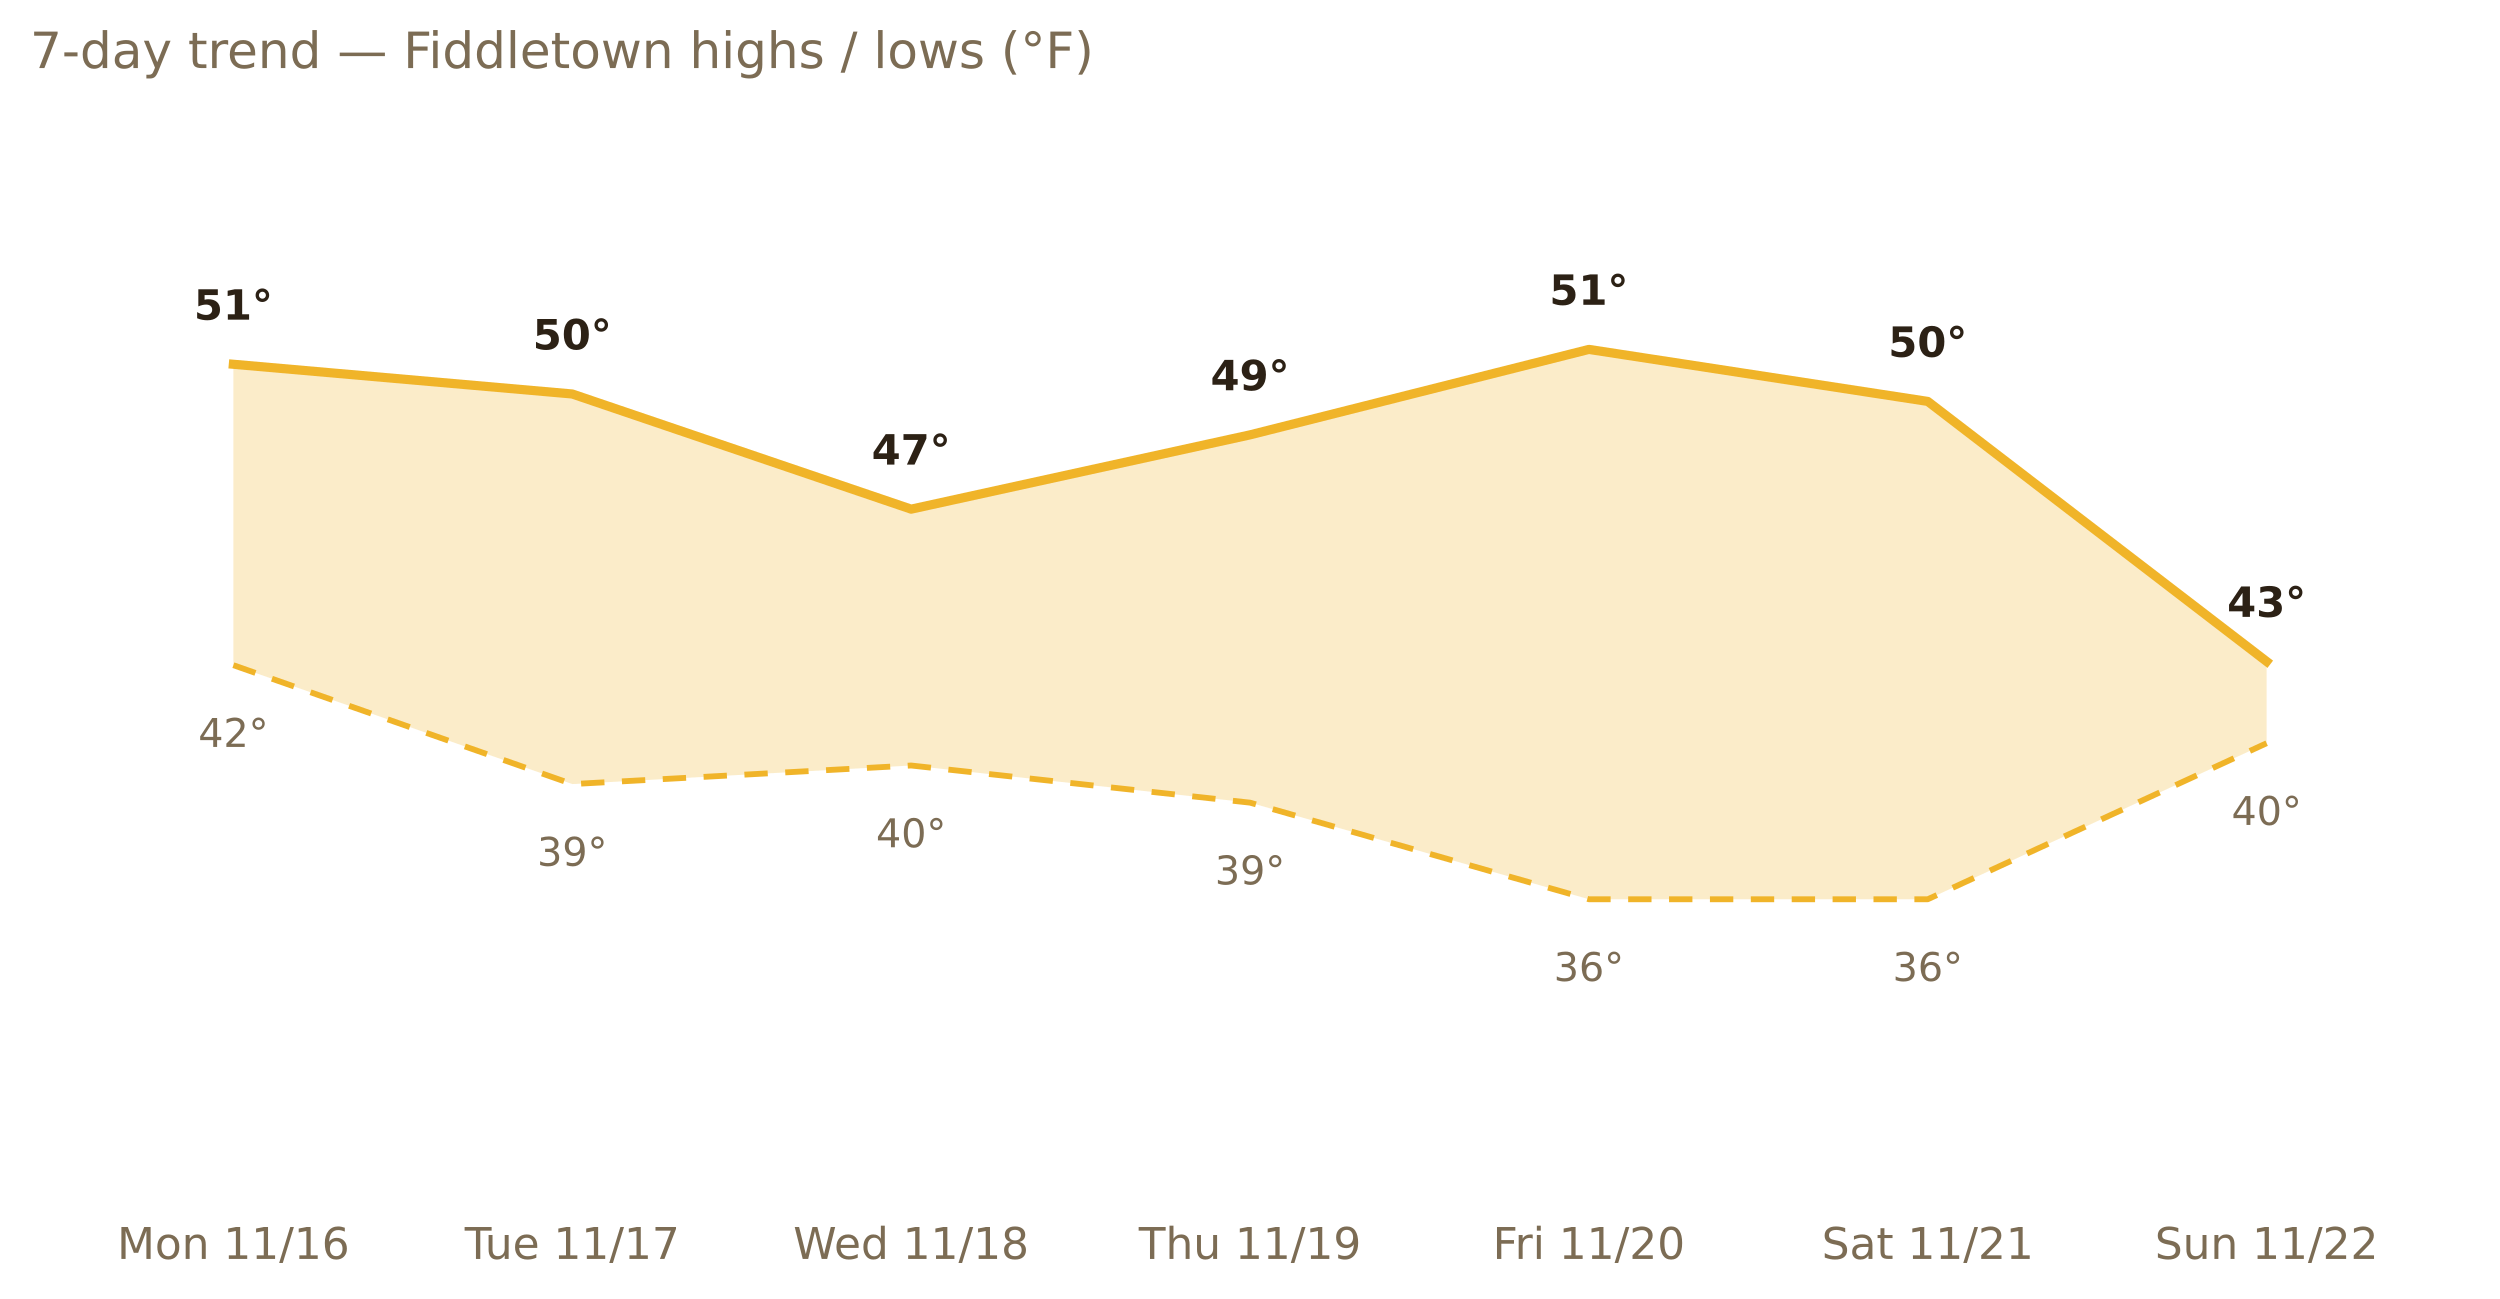
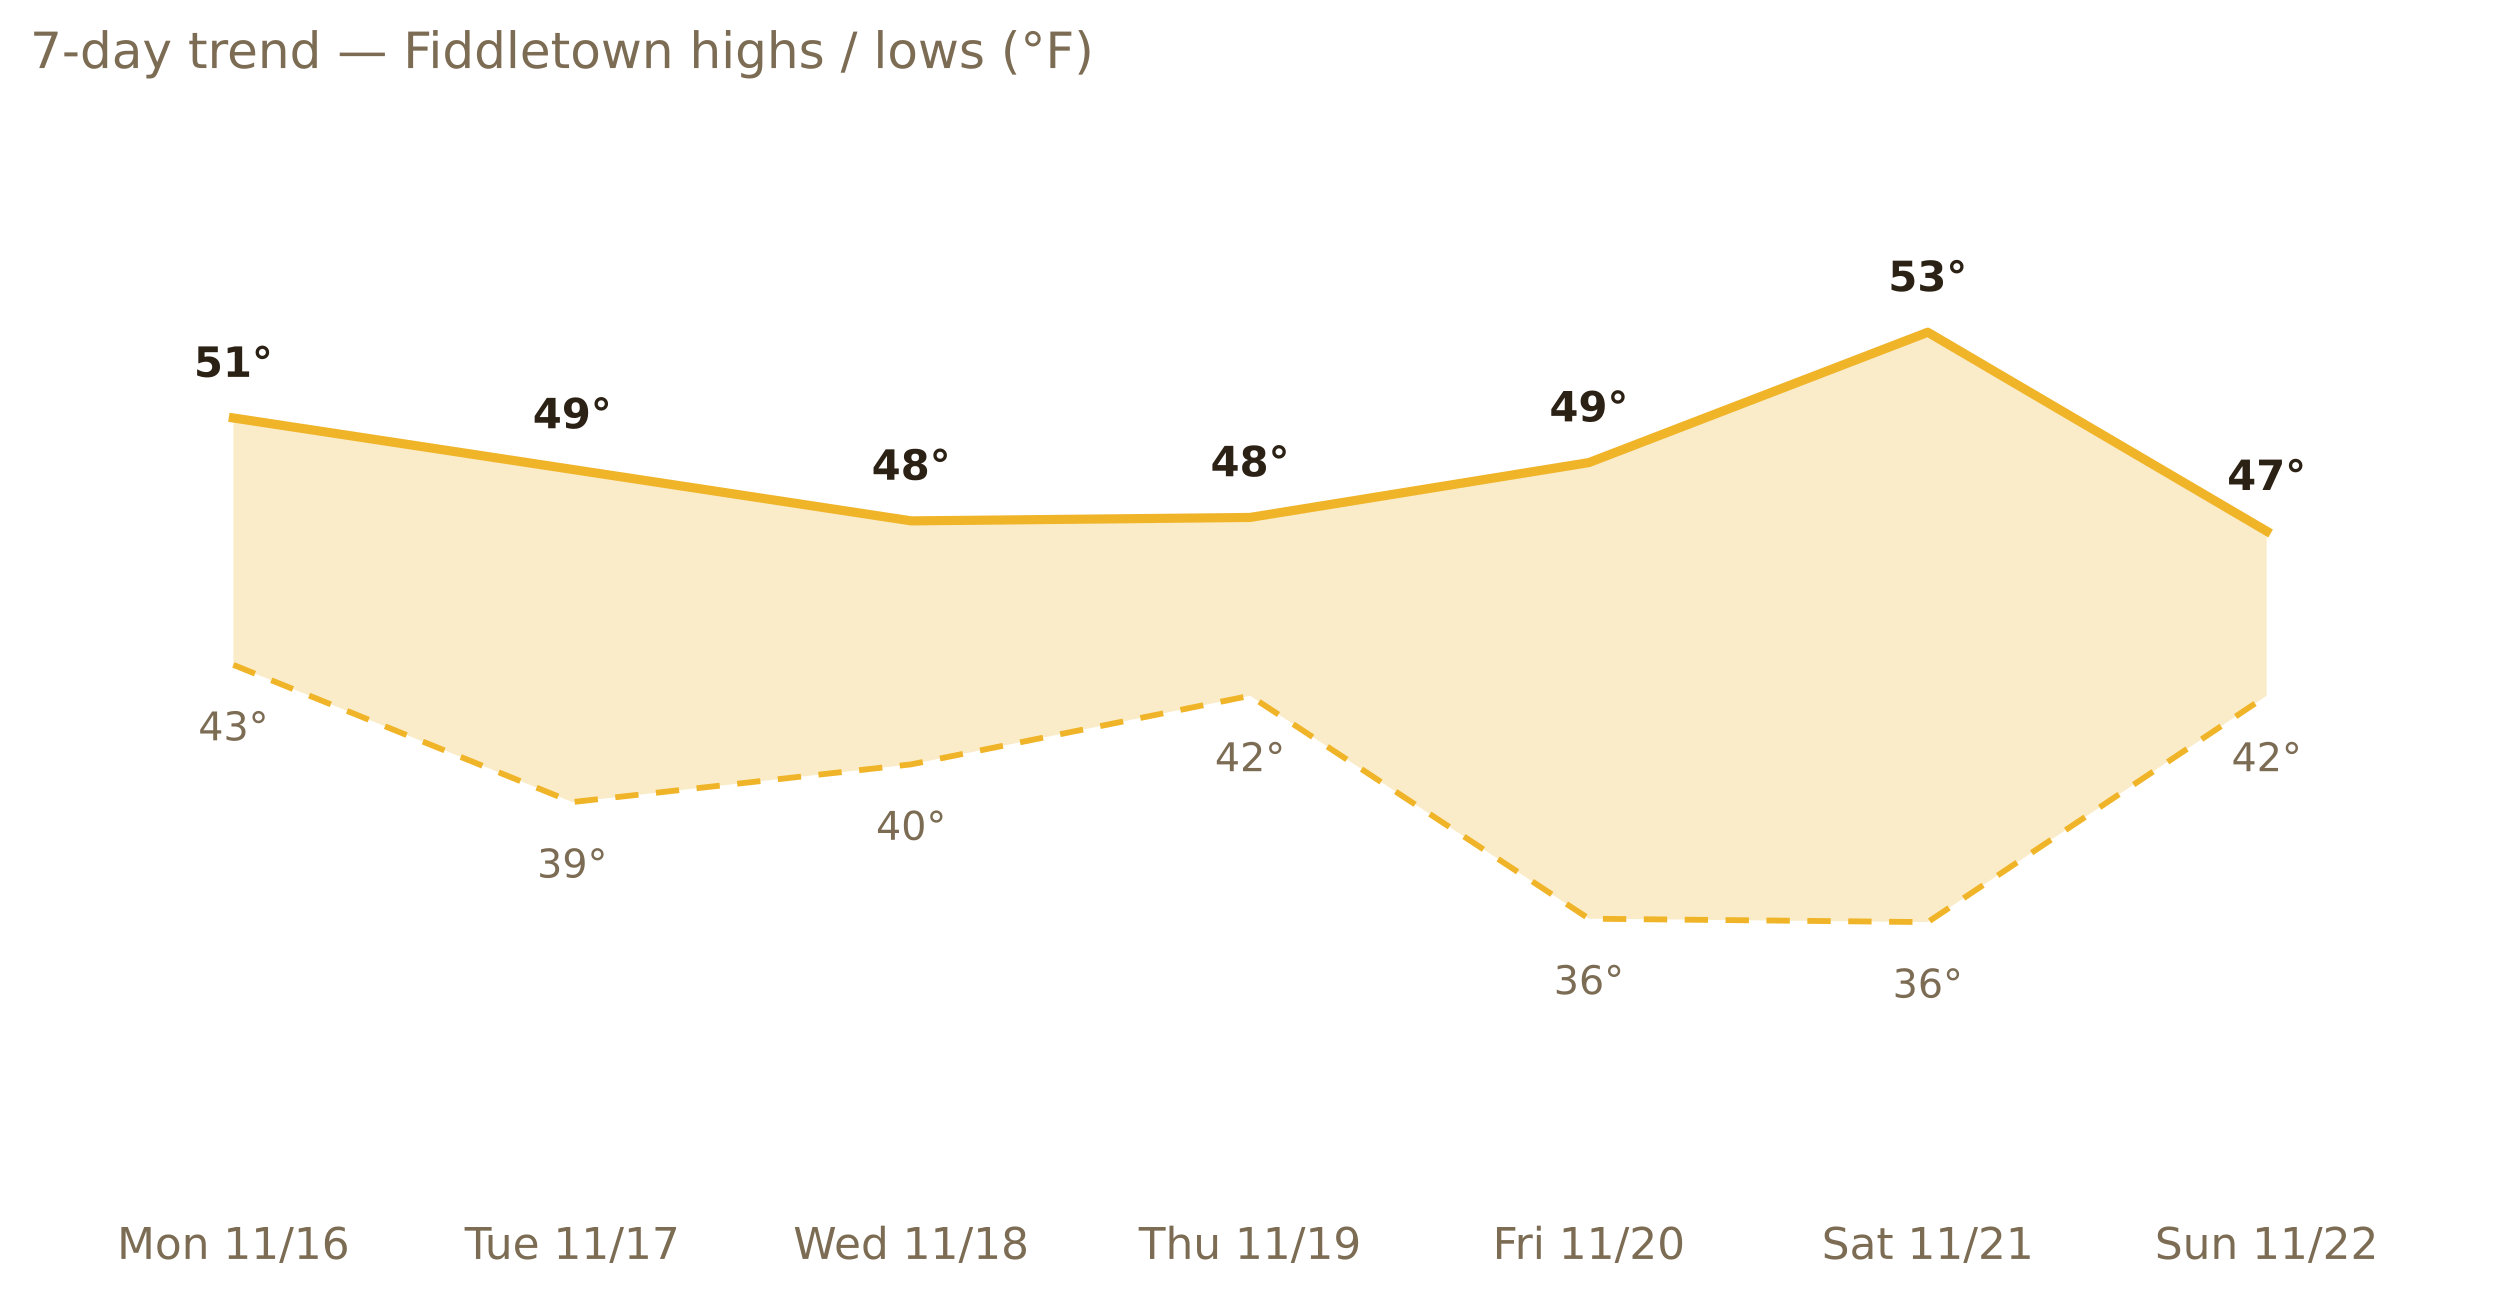
<svg xmlns="http://www.w3.org/2000/svg" xmlns:xlink="http://www.w3.org/1999/xlink" width="599.2pt" height="311.13pt" viewBox="0 0 599.2 311.13" version="1.1">
  <defs>
    <style type="text/css">*{stroke-linejoin: round; stroke-linecap: butt}</style>
  </defs>
  <g id="figure_1">
    <g id="patch_1">
      <path d="M 0 311.13  L 599.2 311.13  L 599.2 0  L 0 0  L 0 311.13  z " style="fill: none; opacity: 0" />
    </g>
    <g id="axes_1">
      <g id="patch_2">
        <path d="M 7.2 286.768  L 592 286.768  L 592 30.318  L 7.2 30.318  L 7.2 286.768  z " style="fill: none" />
      </g>
      <g id="matplotlib.axis_1">
        <g id="xtick_1">
          <g id="text_1">
            <g style="fill: #7c6c54" transform="translate(28.06568 301.7465) scale(0.105 -0.105)">
              <defs>
                <path id="DejaVuSans-4d" d="M 628 4666  L 1569 4666  L 2759 1491  L 3956 4666  L 4897 4666  L 4897 0  L 4281 0  L 4281 4097  L 3078 897  L 2444 897  L 1241 4097  L 1241 0  L 628 0  L 628 4666  z " transform="scale(0.015625)" />
                <path id="DejaVuSans-6f" d="M 1959 3097  Q 1497 3097 1228 2736  Q 959 2375 959 1747  Q 959 1119 1226 758  Q 1494 397 1959 397  Q 2419 397 2687 759  Q 2956 1122 2956 1747  Q 2956 2369 2687 2733  Q 2419 3097 1959 3097  z M 1959 3584  Q 2709 3584 3137 3096  Q 3566 2609 3566 1747  Q 3566 888 3137 398  Q 2709 -91 1959 -91  Q 1206 -91 779 398  Q 353 888 353 1747  Q 353 2609 779 3096  Q 1206 3584 1959 3584  z " transform="scale(0.015625)" />
                <path id="DejaVuSans-6e" d="M 3513 2113  L 3513 0  L 2938 0  L 2938 2094  Q 2938 2591 2744 2837  Q 2550 3084 2163 3084  Q 1697 3084 1428 2787  Q 1159 2491 1159 1978  L 1159 0  L 581 0  L 581 3500  L 1159 3500  L 1159 2956  Q 1366 3272 1645 3428  Q 1925 3584 2291 3584  Q 2894 3584 3203 3211  Q 3513 2838 3513 2113  z " transform="scale(0.015625)" />
                <path id="DejaVuSans-20" transform="scale(0.015625)" />
                <path id="DejaVuSans-31" d="M 794 531  L 1825 531  L 1825 4091  L 703 3866  L 703 4441  L 1819 4666  L 2450 4666  L 2450 531  L 3481 531  L 3481 0  L 794 0  L 794 531  z " transform="scale(0.015625)" />
                <path id="DejaVuSans-2f" d="M 1625 4666  L 2156 4666  L 531 -594  L 0 -594  L 1625 4666  z " transform="scale(0.015625)" />
                <path id="DejaVuSans-36" d="M 2113 2584  Q 1688 2584 1439 2293  Q 1191 2003 1191 1497  Q 1191 994 1439 701  Q 1688 409 2113 409  Q 2538 409 2786 701  Q 3034 994 3034 1497  Q 3034 2003 2786 2293  Q 2538 2584 2113 2584  z M 3366 4563  L 3366 3988  Q 3128 4100 2886 4159  Q 2644 4219 2406 4219  Q 1781 4219 1451 3797  Q 1122 3375 1075 2522  Q 1259 2794 1537 2939  Q 1816 3084 2150 3084  Q 2853 3084 3261 2657  Q 3669 2231 3669 1497  Q 3669 778 3244 343  Q 2819 -91 2113 -91  Q 1303 -91 875 529  Q 447 1150 447 2328  Q 447 3434 972 4092  Q 1497 4750 2381 4750  Q 2619 4750 2861 4703  Q 3103 4656 3366 4563  z " transform="scale(0.015625)" />
              </defs>
              <use xlink:href="#DejaVuSans-4d" />
              <use xlink:href="#DejaVuSans-6f" x="86.279" />
              <use xlink:href="#DejaVuSans-6e" x="147.461" />
              <use xlink:href="#DejaVuSans-20" x="210.84" />
              <use xlink:href="#DejaVuSans-31" x="242.627" />
              <use xlink:href="#DejaVuSans-31" x="306.25" />
              <use xlink:href="#DejaVuSans-2f" x="369.873" />
              <use xlink:href="#DejaVuSans-31" x="403.564" />
              <use xlink:href="#DejaVuSans-36" x="467.188" />
            </g>
          </g>
        </g>
        <g id="xtick_2">
          <g id="text_2">
            <g style="fill: #7c6c54" transform="translate(111.3871 301.7465) scale(0.105 -0.105)">
              <defs>
                <path id="DejaVuSans-54" d="M -19 4666  L 3928 4666  L 3928 4134  L 2272 4134  L 2272 0  L 1638 0  L 1638 4134  L -19 4134  L -19 4666  z " transform="scale(0.015625)" />
                <path id="DejaVuSans-75" d="M 544 1381  L 544 3500  L 1119 3500  L 1119 1403  Q 1119 906 1312 657  Q 1506 409 1894 409  Q 2359 409 2629 706  Q 2900 1003 2900 1516  L 2900 3500  L 3475 3500  L 3475 0  L 2900 0  L 2900 538  Q 2691 219 2414 64  Q 2138 -91 1772 -91  Q 1169 -91 856 284  Q 544 659 544 1381  z M 1991 3584  L 1991 3584  z " transform="scale(0.015625)" />
                <path id="DejaVuSans-65" d="M 3597 1894  L 3597 1613  L 953 1613  Q 991 1019 1311 708  Q 1631 397 2203 397  Q 2534 397 2845 478  Q 3156 559 3463 722  L 3463 178  Q 3153 47 2828 -22  Q 2503 -91 2169 -91  Q 1331 -91 842 396  Q 353 884 353 1716  Q 353 2575 817 3079  Q 1281 3584 2069 3584  Q 2775 3584 3186 3129  Q 3597 2675 3597 1894  z M 3022 2063  Q 3016 2534 2758 2815  Q 2500 3097 2075 3097  Q 1594 3097 1305 2825  Q 1016 2553 972 2059  L 3022 2063  z " transform="scale(0.015625)" />
                <path id="DejaVuSans-37" d="M 525 4666  L 3525 4666  L 3525 4397  L 1831 0  L 1172 0  L 2766 4134  L 525 4134  L 525 4666  z " transform="scale(0.015625)" />
              </defs>
              <use xlink:href="#DejaVuSans-54" />
              <use xlink:href="#DejaVuSans-75" x="45.959" />
              <use xlink:href="#DejaVuSans-65" x="109.338" />
              <use xlink:href="#DejaVuSans-20" x="170.861" />
              <use xlink:href="#DejaVuSans-31" x="202.648" />
              <use xlink:href="#DejaVuSans-31" x="266.271" />
              <use xlink:href="#DejaVuSans-2f" x="329.895" />
              <use xlink:href="#DejaVuSans-31" x="363.586" />
              <use xlink:href="#DejaVuSans-37" x="427.209" />
            </g>
          </g>
        </g>
        <g id="xtick_3">
          <g id="text_3">
            <g style="fill: #7c6c54" transform="translate(190.1336 301.7465) scale(0.105 -0.105)">
              <defs>
                <path id="DejaVuSans-57" d="M 213 4666  L 850 4666  L 1831 722  L 2809 4666  L 3519 4666  L 4500 722  L 5478 4666  L 6119 4666  L 4947 0  L 4153 0  L 3169 4050  L 2175 0  L 1381 0  L 213 4666  z " transform="scale(0.015625)" />
                <path id="DejaVuSans-64" d="M 2906 2969  L 2906 4863  L 3481 4863  L 3481 0  L 2906 0  L 2906 525  Q 2725 213 2448 61  Q 2172 -91 1784 -91  Q 1150 -91 751 415  Q 353 922 353 1747  Q 353 2572 751 3078  Q 1150 3584 1784 3584  Q 2172 3584 2448 3432  Q 2725 3281 2906 2969  z M 947 1747  Q 947 1113 1208 752  Q 1469 391 1925 391  Q 2381 391 2643 752  Q 2906 1113 2906 1747  Q 2906 2381 2643 2742  Q 2381 3103 1925 3103  Q 1469 3103 1208 2742  Q 947 2381 947 1747  z " transform="scale(0.015625)" />
                <path id="DejaVuSans-38" d="M 2034 2216  Q 1584 2216 1326 1975  Q 1069 1734 1069 1313  Q 1069 891 1326 650  Q 1584 409 2034 409  Q 2484 409 2743 651  Q 3003 894 3003 1313  Q 3003 1734 2745 1975  Q 2488 2216 2034 2216  z M 1403 2484  Q 997 2584 770 2862  Q 544 3141 544 3541  Q 544 4100 942 4425  Q 1341 4750 2034 4750  Q 2731 4750 3128 4425  Q 3525 4100 3525 3541  Q 3525 3141 3298 2862  Q 3072 2584 2669 2484  Q 3125 2378 3379 2068  Q 3634 1759 3634 1313  Q 3634 634 3220 271  Q 2806 -91 2034 -91  Q 1263 -91 848 271  Q 434 634 434 1313  Q 434 1759 690 2068  Q 947 2378 1403 2484  z M 1172 3481  Q 1172 3119 1398 2916  Q 1625 2713 2034 2713  Q 2441 2713 2670 2916  Q 2900 3119 2900 3481  Q 2900 3844 2670 4047  Q 2441 4250 2034 4250  Q 1625 4250 1398 4047  Q 1172 3844 1172 3481  z " transform="scale(0.015625)" />
              </defs>
              <use xlink:href="#DejaVuSans-57" />
              <use xlink:href="#DejaVuSans-65" x="93.002" />
              <use xlink:href="#DejaVuSans-64" x="154.525" />
              <use xlink:href="#DejaVuSans-20" x="218.002" />
              <use xlink:href="#DejaVuSans-31" x="249.789" />
              <use xlink:href="#DejaVuSans-31" x="313.412" />
              <use xlink:href="#DejaVuSans-2f" x="377.035" />
              <use xlink:href="#DejaVuSans-31" x="410.727" />
              <use xlink:href="#DejaVuSans-38" x="474.35" />
            </g>
          </g>
        </g>
        <g id="xtick_4">
          <g id="text_4">
            <g style="fill: #7c6c54" transform="translate(272.9407 301.7465) scale(0.105 -0.105)">
              <defs>
                <path id="DejaVuSans-68" d="M 3513 2113  L 3513 0  L 2938 0  L 2938 2094  Q 2938 2591 2744 2837  Q 2550 3084 2163 3084  Q 1697 3084 1428 2787  Q 1159 2491 1159 1978  L 1159 0  L 581 0  L 581 4863  L 1159 4863  L 1159 2956  Q 1366 3272 1645 3428  Q 1925 3584 2291 3584  Q 2894 3584 3203 3211  Q 3513 2838 3513 2113  z " transform="scale(0.015625)" />
                <path id="DejaVuSans-39" d="M 703 97  L 703 672  Q 941 559 1184 500  Q 1428 441 1663 441  Q 2288 441 2617 861  Q 2947 1281 2994 2138  Q 2813 1869 2534 1725  Q 2256 1581 1919 1581  Q 1219 1581 811 2004  Q 403 2428 403 3163  Q 403 3881 828 4315  Q 1253 4750 1959 4750  Q 2769 4750 3195 4129  Q 3622 3509 3622 2328  Q 3622 1225 3098 567  Q 2575 -91 1691 -91  Q 1453 -91 1209 -44  Q 966 3 703 97  z M 1959 2075  Q 2384 2075 2632 2365  Q 2881 2656 2881 3163  Q 2881 3666 2632 3958  Q 2384 4250 1959 4250  Q 1534 4250 1286 3958  Q 1038 3666 1038 3163  Q 1038 2656 1286 2365  Q 1534 2075 1959 2075  z " transform="scale(0.015625)" />
              </defs>
              <use xlink:href="#DejaVuSans-54" />
              <use xlink:href="#DejaVuSans-68" x="61.084" />
              <use xlink:href="#DejaVuSans-75" x="124.463" />
              <use xlink:href="#DejaVuSans-20" x="187.842" />
              <use xlink:href="#DejaVuSans-31" x="219.629" />
              <use xlink:href="#DejaVuSans-31" x="283.252" />
              <use xlink:href="#DejaVuSans-2f" x="346.875" />
              <use xlink:href="#DejaVuSans-31" x="380.566" />
              <use xlink:href="#DejaVuSans-39" x="444.189" />
            </g>
          </g>
        </g>
        <g id="xtick_5">
          <g id="text_5">
            <g style="fill: #7c6c54" transform="translate(357.7682 301.7465) scale(0.105 -0.105)">
              <defs>
                <path id="DejaVuSans-46" d="M 628 4666  L 3309 4666  L 3309 4134  L 1259 4134  L 1259 2759  L 3109 2759  L 3109 2228  L 1259 2228  L 1259 0  L 628 0  L 628 4666  z " transform="scale(0.015625)" />
                <path id="DejaVuSans-72" d="M 2631 2963  Q 2534 3019 2420 3045  Q 2306 3072 2169 3072  Q 1681 3072 1420 2755  Q 1159 2438 1159 1844  L 1159 0  L 581 0  L 581 3500  L 1159 3500  L 1159 2956  Q 1341 3275 1631 3429  Q 1922 3584 2338 3584  Q 2397 3584 2469 3576  Q 2541 3569 2628 3553  L 2631 2963  z " transform="scale(0.015625)" />
                <path id="DejaVuSans-69" d="M 603 3500  L 1178 3500  L 1178 0  L 603 0  L 603 3500  z M 603 4863  L 1178 4863  L 1178 4134  L 603 4134  L 603 4863  z " transform="scale(0.015625)" />
                <path id="DejaVuSans-32" d="M 1228 531  L 3431 531  L 3431 0  L 469 0  L 469 531  Q 828 903 1448 1529  Q 2069 2156 2228 2338  Q 2531 2678 2651 2914  Q 2772 3150 2772 3378  Q 2772 3750 2511 3984  Q 2250 4219 1831 4219  Q 1534 4219 1204 4116  Q 875 4013 500 3803  L 500 4441  Q 881 4594 1212 4672  Q 1544 4750 1819 4750  Q 2544 4750 2975 4387  Q 3406 4025 3406 3419  Q 3406 3131 3298 2873  Q 3191 2616 2906 2266  Q 2828 2175 2409 1742  Q 1991 1309 1228 531  z " transform="scale(0.015625)" />
                <path id="DejaVuSans-30" d="M 2034 4250  Q 1547 4250 1301 3770  Q 1056 3291 1056 2328  Q 1056 1369 1301 889  Q 1547 409 2034 409  Q 2525 409 2770 889  Q 3016 1369 3016 2328  Q 3016 3291 2770 3770  Q 2525 4250 2034 4250  z M 2034 4750  Q 2819 4750 3233 4129  Q 3647 3509 3647 2328  Q 3647 1150 3233 529  Q 2819 -91 2034 -91  Q 1250 -91 836 529  Q 422 1150 422 2328  Q 422 3509 836 4129  Q 1250 4750 2034 4750  z " transform="scale(0.015625)" />
              </defs>
              <use xlink:href="#DejaVuSans-46" />
              <use xlink:href="#DejaVuSans-72" x="50.27" />
              <use xlink:href="#DejaVuSans-69" x="91.383" />
              <use xlink:href="#DejaVuSans-20" x="119.166" />
              <use xlink:href="#DejaVuSans-31" x="150.953" />
              <use xlink:href="#DejaVuSans-31" x="214.576" />
              <use xlink:href="#DejaVuSans-2f" x="278.199" />
              <use xlink:href="#DejaVuSans-32" x="311.891" />
              <use xlink:href="#DejaVuSans-30" x="375.514" />
            </g>
          </g>
        </g>
        <g id="xtick_6">
          <g id="text_6">
            <g style="fill: #7c6c54" transform="translate(436.6377 301.7465) scale(0.105 -0.105)">
              <defs>
                <path id="DejaVuSans-53" d="M 3425 4513  L 3425 3897  Q 3066 4069 2747 4153  Q 2428 4238 2131 4238  Q 1616 4238 1336 4038  Q 1056 3838 1056 3469  Q 1056 3159 1242 3001  Q 1428 2844 1947 2747  L 2328 2669  Q 3034 2534 3370 2195  Q 3706 1856 3706 1288  Q 3706 609 3251 259  Q 2797 -91 1919 -91  Q 1588 -91 1214 -16  Q 841 59 441 206  L 441 856  Q 825 641 1194 531  Q 1563 422 1919 422  Q 2459 422 2753 634  Q 3047 847 3047 1241  Q 3047 1584 2836 1778  Q 2625 1972 2144 2069  L 1759 2144  Q 1053 2284 737 2584  Q 422 2884 422 3419  Q 422 4038 858 4394  Q 1294 4750 2059 4750  Q 2388 4750 2728 4690  Q 3069 4631 3425 4513  z " transform="scale(0.015625)" />
                <path id="DejaVuSans-61" d="M 2194 1759  Q 1497 1759 1228 1600  Q 959 1441 959 1056  Q 959 750 1161 570  Q 1363 391 1709 391  Q 2188 391 2477 730  Q 2766 1069 2766 1631  L 2766 1759  L 2194 1759  z M 3341 1997  L 3341 0  L 2766 0  L 2766 531  Q 2569 213 2275 61  Q 1981 -91 1556 -91  Q 1019 -91 701 211  Q 384 513 384 1019  Q 384 1609 779 1909  Q 1175 2209 1959 2209  L 2766 2209  L 2766 2266  Q 2766 2663 2505 2880  Q 2244 3097 1772 3097  Q 1472 3097 1187 3025  Q 903 2953 641 2809  L 641 3341  Q 956 3463 1253 3523  Q 1550 3584 1831 3584  Q 2591 3584 2966 3190  Q 3341 2797 3341 1997  z " transform="scale(0.015625)" />
                <path id="DejaVuSans-74" d="M 1172 4494  L 1172 3500  L 2356 3500  L 2356 3053  L 1172 3053  L 1172 1153  Q 1172 725 1289 603  Q 1406 481 1766 481  L 2356 481  L 2356 0  L 1766 0  Q 1100 0 847 248  Q 594 497 594 1153  L 594 3053  L 172 3053  L 172 3500  L 594 3500  L 594 4494  L 1172 4494  z " transform="scale(0.015625)" />
              </defs>
              <use xlink:href="#DejaVuSans-53" />
              <use xlink:href="#DejaVuSans-61" x="63.477" />
              <use xlink:href="#DejaVuSans-74" x="124.756" />
              <use xlink:href="#DejaVuSans-20" x="163.965" />
              <use xlink:href="#DejaVuSans-31" x="195.752" />
              <use xlink:href="#DejaVuSans-31" x="259.375" />
              <use xlink:href="#DejaVuSans-2f" x="322.998" />
              <use xlink:href="#DejaVuSans-32" x="356.689" />
              <use xlink:href="#DejaVuSans-31" x="420.312" />
            </g>
          </g>
        </g>
        <g id="xtick_7">
          <g id="text_7">
            <g style="fill: #7c6c54" transform="translate(516.481 301.7465) scale(0.105 -0.105)">
              <use xlink:href="#DejaVuSans-53" />
              <use xlink:href="#DejaVuSans-75" x="63.477" />
              <use xlink:href="#DejaVuSans-6e" x="126.855" />
              <use xlink:href="#DejaVuSans-20" x="190.234" />
              <use xlink:href="#DejaVuSans-31" x="222.021" />
              <use xlink:href="#DejaVuSans-31" x="285.645" />
              <use xlink:href="#DejaVuSans-2f" x="349.268" />
              <use xlink:href="#DejaVuSans-32" x="382.959" />
              <use xlink:href="#DejaVuSans-32" x="446.582" />
            </g>
          </g>
        </g>
      </g>
      <g id="matplotlib.axis_2" />
      <g id="PolyCollection_1">
-         <path d="M 55.933 87.307  L 55.933 159.434  L 137.156 187.928  L 218.378 183.476  L 299.6 192.38  L 380.822 215.532  L 462.044 215.532  L 543.267 178.133  L 543.267 158.543  L 543.267 158.543  L 462.044 96.212  L 380.822 83.745  L 299.6 104.226  L 218.378 122.035  L 137.156 94.431  L 55.933 87.307  z " clip-path="url(#pf10f3b81a1)" style="fill: #f0b429; fill-opacity: 0.25" />
+         <path d="M 55.933 100.184  L 55.933 159.365  L 137.156 192.243  L 218.378 183.202  L 299.6 166.763  L 380.822 220.19  L 462.044 221.012  L 543.267 166.763  L 543.267 127.309  L 543.267 127.309  L 462.044 79.635  L 380.822 110.87  L 299.6 124.021  L 218.378 124.843  L 137.156 112.514  L 55.933 100.184  z " clip-path="url(#p9348d35144)" style="fill: #f0b429; fill-opacity: 0.25" />
      </g>
      <g id="line2d_1">
-         <path d="M 55.933 87.307  L 137.156 94.431  L 218.378 122.035  L 299.6 104.226  L 380.822 83.745  L 462.044 96.212  L 543.267 158.543  " clip-path="url(#pf10f3b81a1)" style="fill: none; stroke: #f0b429; stroke-width: 2.2; stroke-linecap: square" />
+         <path d="M 55.933 100.184  L 137.156 112.514  L 218.378 124.843  L 299.6 124.021  L 380.822 110.87  L 462.044 79.635  L 543.267 127.309  " clip-path="url(#p9348d35144)" style="fill: none; stroke: #f0b429; stroke-width: 2.2; stroke-linecap: square" />
      </g>
      <g id="line2d_2">
-         <path d="M 55.933 159.434  L 137.156 187.928  L 218.378 183.476  L 299.6 192.38  L 380.822 215.532  L 462.044 215.532  L 543.267 178.133  " clip-path="url(#pf10f3b81a1)" style="fill: none; stroke-dasharray: 5.6,4.2; stroke-dashoffset: 0; stroke: #f0b429; stroke-width: 1.4" />
+         <path d="M 55.933 159.365  L 137.156 192.243  L 218.378 183.202  L 299.6 166.763  L 380.822 220.19  L 462.044 221.012  L 543.267 166.763  " clip-path="url(#p9348d35144)" style="fill: none; stroke-dasharray: 5.6,4.2; stroke-dashoffset: 0; stroke: #f0b429; stroke-width: 1.4" />
      </g>
      <g id="text_8">
-         <g style="fill: #2c2115" transform="translate(46.47552 76.6216) scale(0.1 -0.1)">
+         <g style="fill: #2c2115" transform="translate(46.47552 90.32085) scale(0.1 -0.1)">
          <defs>
            <path id="DejaVuSans-Bold-35" d="M 678 4666  L 3669 4666  L 3669 3781  L 1638 3781  L 1638 3059  Q 1775 3097 1914 3117  Q 2053 3138 2203 3138  Q 3056 3138 3531 2711  Q 4006 2284 4006 1522  Q 4006 766 3489 337  Q 2972 -91 2053 -91  Q 1656 -91 1267 -14  Q 878 63 494 219  L 494 1166  Q 875 947 1217 837  Q 1559 728 1863 728  Q 2300 728 2551 942  Q 2803 1156 2803 1522  Q 2803 1891 2551 2103  Q 2300 2316 1863 2316  Q 1603 2316 1309 2248  Q 1016 2181 678 2041  L 678 4666  z " transform="scale(0.015625)" />
            <path id="DejaVuSans-Bold-31" d="M 750 831  L 1813 831  L 1813 3847  L 722 3622  L 722 4441  L 1806 4666  L 2950 4666  L 2950 831  L 4013 831  L 4013 0  L 750 0  L 750 831  z " transform="scale(0.015625)" />
            <path id="DejaVuSans-Bold-b0" d="M 1600 4288  Q 1375 4288 1219 4131  Q 1063 3975 1063 3750  Q 1063 3525 1217 3372  Q 1372 3219 1600 3219  Q 1825 3219 1981 3373  Q 2138 3528 2138 3750  Q 2138 3975 1980 4131  Q 1822 4288 1600 4288  z M 1600 4794  Q 1806 4794 1997 4714  Q 2188 4634 2338 4488  Q 2484 4338 2561 4150  Q 2638 3963 2638 3750  Q 2638 3541 2561 3352  Q 2484 3163 2344 3022  Q 2194 2872 2000 2792  Q 1806 2713 1594 2713  Q 1153 2713 854 3011  Q 556 3309 556 3750  Q 556 4191 857 4492  Q 1159 4794 1600 4794  z " transform="scale(0.015625)" />
          </defs>
          <use xlink:href="#DejaVuSans-Bold-35" />
          <use xlink:href="#DejaVuSans-Bold-31" x="69.58" />
          <use xlink:href="#DejaVuSans-Bold-b0" x="139.16" />
        </g>
      </g>
      <g id="text_9">
-         <g style="fill: #7c6c54" transform="translate(47.51396 179.0235) scale(0.095 -0.095)">
+         <g style="fill: #7c6c54" transform="translate(47.51396 177.4481) scale(0.095 -0.095)">
          <defs>
            <path id="DejaVuSans-34" d="M 2419 4116  L 825 1625  L 2419 1625  L 2419 4116  z M 2253 4666  L 3047 4666  L 3047 1625  L 3713 1625  L 3713 1100  L 3047 1100  L 3047 0  L 2419 0  L 2419 1100  L 313 1100  L 313 1709  L 2253 4666  z " transform="scale(0.015625)" />
+             <path id="DejaVuSans-33" d="M 2597 2516  Q 3050 2419 3304 2112  Q 3559 1806 3559 1356  Q 3559 666 3084 287  Q 2609 -91 1734 -91  Q 1441 -91 1130 -33  Q 819 25 488 141  L 488 750  Q 750 597 1062 519  Q 1375 441 1716 441  Q 2309 441 2620 675  Q 2931 909 2931 1356  Q 2931 1769 2642 2001  Q 2353 2234 1838 2234  L 1294 2234  L 1294 2753  L 1863 2753  Q 2328 2753 2575 2939  Q 2822 3125 2822 3475  Q 2822 3834 2567 4026  Q 2313 4219 1838 4219  Q 1578 4219 1281 4162  Q 984 4106 628 3988  L 628 4550  Q 988 4650 1302 4700  Q 1616 4750 1894 4750  Q 2613 4750 3031 4423  Q 3450 4097 3450 3541  Q 3450 3153 3228 2886  Q 3006 2619 2597 2516  z " transform="scale(0.015625)" />
            <path id="DejaVuSans-b0" d="M 1600 4347  Q 1350 4347 1178 4173  Q 1006 4000 1006 3750  Q 1006 3503 1178 3333  Q 1350 3163 1600 3163  Q 1850 3163 2022 3333  Q 2194 3503 2194 3750  Q 2194 3997 2020 4172  Q 1847 4347 1600 4347  z M 1600 4750  Q 1800 4750 1984 4673  Q 2169 4597 2303 4453  Q 2447 4313 2519 4134  Q 2591 3956 2591 3750  Q 2591 3338 2302 3052  Q 2013 2766 1594 2766  Q 1172 2766 890 3047  Q 609 3328 609 3750  Q 609 4169 896 4459  Q 1184 4750 1600 4750  z " transform="scale(0.015625)" />
          </defs>
+           <use xlink:href="#DejaVuSans-34" />
+           <use xlink:href="#DejaVuSans-33" x="63.623" />
+           <use xlink:href="#DejaVuSans-b0" x="127.246" />
+         </g>
+       </g>
+       <g id="text_10">
+         <g style="fill: #2c2115" transform="translate(127.6977 102.6502) scale(0.1 -0.1)">
+           <defs>
+             <path id="DejaVuSans-Bold-34" d="M 2356 3675  L 1038 1722  L 2356 1722  L 2356 3675  z M 2156 4666  L 3494 4666  L 3494 1722  L 4159 1722  L 4159 850  L 3494 850  L 3494 0  L 2356 0  L 2356 850  L 288 850  L 288 1881  L 2156 4666  z " transform="scale(0.015625)" />
+             <path id="DejaVuSans-Bold-39" d="M 641 103  L 641 966  Q 928 831 1190 764  Q 1453 697 1709 697  Q 2247 697 2547 995  Q 2847 1294 2900 1881  Q 2688 1725 2447 1647  Q 2206 1569 1925 1569  Q 1209 1569 770 1986  Q 331 2403 331 3084  Q 331 3838 820 4291  Q 1309 4744 2131 4744  Q 3044 4744 3544 4128  Q 4044 3513 4044 2388  Q 4044 1231 3459 570  Q 2875 -91 1856 -91  Q 1528 -91 1228 -42  Q 928 6 641 103  z M 2125 2350  Q 2441 2350 2600 2554  Q 2759 2759 2759 3169  Q 2759 3575 2600 3781  Q 2441 3988 2125 3988  Q 1809 3988 1650 3781  Q 1491 3575 1491 3169  Q 1491 2759 1650 2554  Q 1809 2350 2125 2350  z " transform="scale(0.015625)" />
+           </defs>
+           <use xlink:href="#DejaVuSans-Bold-34" />
+           <use xlink:href="#DejaVuSans-Bold-39" x="69.58" />
+           <use xlink:href="#DejaVuSans-Bold-b0" x="139.16" />
+         </g>
+       </g>
+       <g id="text_11">
+         <g style="fill: #7c6c54" transform="translate(128.7362 210.3263) scale(0.095 -0.095)">
+           <use xlink:href="#DejaVuSans-33" />
+           <use xlink:href="#DejaVuSans-39" x="63.623" />
+           <use xlink:href="#DejaVuSans-b0" x="127.246" />
+         </g>
+       </g>
+       <g id="text_12">
+         <g style="fill: #2c2115" transform="translate(208.92 114.9795) scale(0.1 -0.1)">
+           <defs>
+             <path id="DejaVuSans-Bold-38" d="M 2228 2088  Q 1891 2088 1709 1903  Q 1528 1719 1528 1375  Q 1528 1031 1709 848  Q 1891 666 2228 666  Q 2563 666 2741 848  Q 2919 1031 2919 1375  Q 2919 1722 2741 1905  Q 2563 2088 2228 2088  z M 1350 2484  Q 925 2613 709 2878  Q 494 3144 494 3541  Q 494 4131 934 4440  Q 1375 4750 2228 4750  Q 3075 4750 3515 4442  Q 3956 4134 3956 3541  Q 3956 3144 3739 2878  Q 3522 2613 3097 2484  Q 3572 2353 3814 2058  Q 4056 1763 4056 1313  Q 4056 619 3595 264  Q 3134 -91 2228 -91  Q 1319 -91 855 264  Q 391 619 391 1313  Q 391 1763 633 2058  Q 875 2353 1350 2484  z M 1631 3419  Q 1631 3141 1786 2991  Q 1941 2841 2228 2841  Q 2509 2841 2662 2991  Q 2816 3141 2816 3419  Q 2816 3697 2662 3845  Q 2509 3994 2228 3994  Q 1941 3994 1786 3844  Q 1631 3694 1631 3419  z " transform="scale(0.015625)" />
+           </defs>
+           <use xlink:href="#DejaVuSans-Bold-34" />
+           <use xlink:href="#DejaVuSans-Bold-38" x="69.58" />
+           <use xlink:href="#DejaVuSans-Bold-b0" x="139.16" />
+         </g>
+       </g>
+       <g id="text_13">
+         <g style="fill: #7c6c54" transform="translate(209.9584 201.2848) scale(0.095 -0.095)">
+           <use xlink:href="#DejaVuSans-34" />
+           <use xlink:href="#DejaVuSans-30" x="63.623" />
+           <use xlink:href="#DejaVuSans-b0" x="127.246" />
+         </g>
+       </g>
+       <g id="text_14">
+         <g style="fill: #2c2115" transform="translate(290.1422 114.1575) scale(0.1 -0.1)">
+           <use xlink:href="#DejaVuSans-Bold-34" />
+           <use xlink:href="#DejaVuSans-Bold-38" x="69.58" />
+           <use xlink:href="#DejaVuSans-Bold-b0" x="139.16" />
+         </g>
+       </g>
+       <g id="text_15">
+         <g style="fill: #7c6c54" transform="translate(291.1806 184.8457) scale(0.095 -0.095)">
          <use xlink:href="#DejaVuSans-34" />
          <use xlink:href="#DejaVuSans-32" x="63.623" />
          <use xlink:href="#DejaVuSans-b0" x="127.246" />
        </g>
      </g>
-       <g id="text_10">
-         <g style="fill: #2c2115" transform="translate(127.6977 83.74521) scale(0.1 -0.1)">
-           <defs>
-             <path id="DejaVuSans-Bold-30" d="M 2944 2338  Q 2944 3213 2780 3570  Q 2616 3928 2228 3928  Q 1841 3928 1675 3570  Q 1509 3213 1509 2338  Q 1509 1453 1675 1090  Q 1841 728 2228 728  Q 2613 728 2778 1090  Q 2944 1453 2944 2338  z M 4147 2328  Q 4147 1169 3647 539  Q 3147 -91 2228 -91  Q 1306 -91 806 539  Q 306 1169 306 2328  Q 306 3491 806 4120  Q 1306 4750 2228 4750  Q 3147 4750 3647 4120  Q 4147 3491 4147 2328  z " transform="scale(0.015625)" />
-           </defs>
-           <use xlink:href="#DejaVuSans-Bold-35" />
-           <use xlink:href="#DejaVuSans-Bold-30" x="69.58" />
-           <use xlink:href="#DejaVuSans-Bold-b0" x="139.16" />
-         </g>
-       </g>
-       <g id="text_11">
-         <g style="fill: #7c6c54" transform="translate(128.7362 207.518) scale(0.095 -0.095)">
-           <defs>
-             <path id="DejaVuSans-33" d="M 2597 2516  Q 3050 2419 3304 2112  Q 3559 1806 3559 1356  Q 3559 666 3084 287  Q 2609 -91 1734 -91  Q 1441 -91 1130 -33  Q 819 25 488 141  L 488 750  Q 750 597 1062 519  Q 1375 441 1716 441  Q 2309 441 2620 675  Q 2931 909 2931 1356  Q 2931 1769 2642 2001  Q 2353 2234 1838 2234  L 1294 2234  L 1294 2753  L 1863 2753  Q 2328 2753 2575 2939  Q 2822 3125 2822 3475  Q 2822 3834 2567 4026  Q 2313 4219 1838 4219  Q 1578 4219 1281 4162  Q 984 4106 628 3988  L 628 4550  Q 988 4650 1302 4700  Q 1616 4750 1894 4750  Q 2613 4750 3031 4423  Q 3450 4097 3450 3541  Q 3450 3153 3228 2886  Q 3006 2619 2597 2516  z " transform="scale(0.015625)" />
-           </defs>
-           <use xlink:href="#DejaVuSans-33" />
-           <use xlink:href="#DejaVuSans-39" x="63.623" />
-           <use xlink:href="#DejaVuSans-b0" x="127.246" />
-         </g>
-       </g>
-       <g id="text_12">
-         <g style="fill: #2c2115" transform="translate(208.92 111.3492) scale(0.1 -0.1)">
-           <defs>
-             <path id="DejaVuSans-Bold-34" d="M 2356 3675  L 1038 1722  L 2356 1722  L 2356 3675  z M 2156 4666  L 3494 4666  L 3494 1722  L 4159 1722  L 4159 850  L 3494 850  L 3494 0  L 2356 0  L 2356 850  L 288 850  L 288 1881  L 2156 4666  z " transform="scale(0.015625)" />
-             <path id="DejaVuSans-Bold-37" d="M 428 4666  L 3944 4666  L 3944 3988  L 2125 0  L 953 0  L 2675 3781  L 428 3781  L 428 4666  z " transform="scale(0.015625)" />
-           </defs>
-           <use xlink:href="#DejaVuSans-Bold-34" />
-           <use xlink:href="#DejaVuSans-Bold-37" x="69.58" />
-           <use xlink:href="#DejaVuSans-Bold-b0" x="139.16" />
-         </g>
-       </g>
-       <g id="text_13">
-         <g style="fill: #7c6c54" transform="translate(209.9584 203.0657) scale(0.095 -0.095)">
-           <use xlink:href="#DejaVuSans-34" />
-           <use xlink:href="#DejaVuSans-30" x="63.623" />
-           <use xlink:href="#DejaVuSans-b0" x="127.246" />
-         </g>
-       </g>
-       <g id="text_14">
-         <g style="fill: #2c2115" transform="translate(290.1422 93.54017) scale(0.1 -0.1)">
-           <defs>
-             <path id="DejaVuSans-Bold-39" d="M 641 103  L 641 966  Q 928 831 1190 764  Q 1453 697 1709 697  Q 2247 697 2547 995  Q 2847 1294 2900 1881  Q 2688 1725 2447 1647  Q 2206 1569 1925 1569  Q 1209 1569 770 1986  Q 331 2403 331 3084  Q 331 3838 820 4291  Q 1309 4744 2131 4744  Q 3044 4744 3544 4128  Q 4044 3513 4044 2388  Q 4044 1231 3459 570  Q 2875 -91 1856 -91  Q 1528 -91 1228 -42  Q 928 6 641 103  z M 2125 2350  Q 2441 2350 2600 2554  Q 2759 2759 2759 3169  Q 2759 3575 2600 3781  Q 2441 3988 2125 3988  Q 1809 3988 1650 3781  Q 1491 3575 1491 3169  Q 1491 2759 1650 2554  Q 1809 2350 2125 2350  z " transform="scale(0.015625)" />
-           </defs>
+       <g id="text_16">
+         <g style="fill: #2c2115" transform="translate(371.3644 101.0063) scale(0.1 -0.1)">
          <use xlink:href="#DejaVuSans-Bold-34" />
          <use xlink:href="#DejaVuSans-Bold-39" x="69.58" />
          <use xlink:href="#DejaVuSans-Bold-b0" x="139.16" />
        </g>
      </g>
-       <g id="text_15">
-         <g style="fill: #7c6c54" transform="translate(291.1806 211.9702) scale(0.095 -0.095)">
-           <use xlink:href="#DejaVuSans-33" />
-           <use xlink:href="#DejaVuSans-39" x="63.623" />
-           <use xlink:href="#DejaVuSans-b0" x="127.246" />
-         </g>
-       </g>
-       <g id="text_16">
-         <g style="fill: #2c2115" transform="translate(371.3644 73.05979) scale(0.1 -0.1)">
-           <use xlink:href="#DejaVuSans-Bold-35" />
-           <use xlink:href="#DejaVuSans-Bold-31" x="69.58" />
-           <use xlink:href="#DejaVuSans-Bold-b0" x="139.16" />
-         </g>
-       </g>
      <g id="text_17">
-         <g style="fill: #7c6c54" transform="translate(372.4028 235.1219) scale(0.095 -0.095)">
+         <g style="fill: #7c6c54" transform="translate(372.4028 238.2728) scale(0.095 -0.095)">
          <use xlink:href="#DejaVuSans-33" />
          <use xlink:href="#DejaVuSans-36" x="63.623" />
          <use xlink:href="#DejaVuSans-b0" x="127.246" />
        </g>
      </g>
      <g id="text_18">
-         <g style="fill: #2c2115" transform="translate(452.5866 85.52611) scale(0.1 -0.1)">
+         <g style="fill: #2c2115" transform="translate(452.5866 69.77197) scale(0.1 -0.1)">
+           <defs>
+             <path id="DejaVuSans-Bold-33" d="M 2981 2516  Q 3453 2394 3698 2092  Q 3944 1791 3944 1325  Q 3944 631 3412 270  Q 2881 -91 1863 -91  Q 1503 -91 1142 -33  Q 781 25 428 141  L 428 1069  Q 766 900 1098 814  Q 1431 728 1753 728  Q 2231 728 2486 893  Q 2741 1059 2741 1369  Q 2741 1688 2480 1852  Q 2219 2016 1709 2016  L 1228 2016  L 1228 2791  L 1734 2791  Q 2188 2791 2409 2933  Q 2631 3075 2631 3366  Q 2631 3634 2415 3781  Q 2200 3928 1806 3928  Q 1516 3928 1219 3862  Q 922 3797 628 3669  L 628 4550  Q 984 4650 1334 4700  Q 1684 4750 2022 4750  Q 2931 4750 3382 4451  Q 3834 4153 3834 3553  Q 3834 3144 3618 2883  Q 3403 2622 2981 2516  z " transform="scale(0.015625)" />
+           </defs>
          <use xlink:href="#DejaVuSans-Bold-35" />
-           <use xlink:href="#DejaVuSans-Bold-30" x="69.58" />
+           <use xlink:href="#DejaVuSans-Bold-33" x="69.58" />
          <use xlink:href="#DejaVuSans-Bold-b0" x="139.16" />
        </g>
      </g>
      <g id="text_19">
-         <g style="fill: #7c6c54" transform="translate(453.6251 235.1219) scale(0.095 -0.095)">
+         <g style="fill: #7c6c54" transform="translate(453.6251 239.0947) scale(0.095 -0.095)">
          <use xlink:href="#DejaVuSans-33" />
          <use xlink:href="#DejaVuSans-36" x="63.623" />
          <use xlink:href="#DejaVuSans-b0" x="127.246" />
        </g>
      </g>
      <g id="text_20">
-         <g style="fill: #2c2115" transform="translate(533.8089 147.8577) scale(0.1 -0.1)">
-           <defs>
-             <path id="DejaVuSans-Bold-33" d="M 2981 2516  Q 3453 2394 3698 2092  Q 3944 1791 3944 1325  Q 3944 631 3412 270  Q 2881 -91 1863 -91  Q 1503 -91 1142 -33  Q 781 25 428 141  L 428 1069  Q 766 900 1098 814  Q 1431 728 1753 728  Q 2231 728 2486 893  Q 2741 1059 2741 1369  Q 2741 1688 2480 1852  Q 2219 2016 1709 2016  L 1228 2016  L 1228 2791  L 1734 2791  Q 2188 2791 2409 2933  Q 2631 3075 2631 3366  Q 2631 3634 2415 3781  Q 2200 3928 1806 3928  Q 1516 3928 1219 3862  Q 922 3797 628 3669  L 628 4550  Q 984 4650 1334 4700  Q 1684 4750 2022 4750  Q 2931 4750 3382 4451  Q 3834 4153 3834 3553  Q 3834 3144 3618 2883  Q 3403 2622 2981 2516  z " transform="scale(0.015625)" />
-           </defs>
-           <use xlink:href="#DejaVuSans-Bold-34" />
-           <use xlink:href="#DejaVuSans-Bold-33" x="69.58" />
+         <g style="fill: #2c2115" transform="translate(533.8089 117.4454) scale(0.1 -0.1)">
+           <defs>
+             <path id="DejaVuSans-Bold-37" d="M 428 4666  L 3944 4666  L 3944 3988  L 2125 0  L 953 0  L 2675 3781  L 428 3781  L 428 4666  z " transform="scale(0.015625)" />
+           </defs>
+           <use xlink:href="#DejaVuSans-Bold-34" />
+           <use xlink:href="#DejaVuSans-Bold-37" x="69.58" />
          <use xlink:href="#DejaVuSans-Bold-b0" x="139.16" />
        </g>
      </g>
      <g id="text_21">
-         <g style="fill: #7c6c54" transform="translate(534.8473 197.723) scale(0.095 -0.095)">
+         <g style="fill: #7c6c54" transform="translate(534.8473 184.8457) scale(0.095 -0.095)">
          <use xlink:href="#DejaVuSans-34" />
-           <use xlink:href="#DejaVuSans-30" x="63.623" />
+           <use xlink:href="#DejaVuSans-32" x="63.623" />
          <use xlink:href="#DejaVuSans-b0" x="127.246" />
        </g>
      </g>
      <g id="text_22">
        <g style="fill: #7c6c54" transform="translate(7.2 16.31812) scale(0.12 -0.12)">
          <defs>
            <path id="DejaVuSans-2d" d="M 313 2009  L 1997 2009  L 1997 1497  L 313 1497  L 313 2009  z " transform="scale(0.015625)" />
            <path id="DejaVuSans-79" d="M 2059 -325  Q 1816 -950 1584 -1140  Q 1353 -1331 966 -1331  L 506 -1331  L 506 -850  L 844 -850  Q 1081 -850 1212 -737  Q 1344 -625 1503 -206  L 1606 56  L 191 3500  L 800 3500  L 1894 763  L 2988 3500  L 3597 3500  L 2059 -325  z " transform="scale(0.015625)" />
            <path id="DejaVuSans-2014" d="M 313 1978  L 6088 1978  L 6088 1528  L 313 1528  L 313 1978  z " transform="scale(0.015625)" />
            <path id="DejaVuSans-6c" d="M 603 4863  L 1178 4863  L 1178 0  L 603 0  L 603 4863  z " transform="scale(0.015625)" />
            <path id="DejaVuSans-77" d="M 269 3500  L 844 3500  L 1563 769  L 2278 3500  L 2956 3500  L 3675 769  L 4391 3500  L 4966 3500  L 4050 0  L 3372 0  L 2619 2869  L 1863 0  L 1184 0  L 269 3500  z " transform="scale(0.015625)" />
            <path id="DejaVuSans-67" d="M 2906 1791  Q 2906 2416 2648 2759  Q 2391 3103 1925 3103  Q 1463 3103 1205 2759  Q 947 2416 947 1791  Q 947 1169 1205 825  Q 1463 481 1925 481  Q 2391 481 2648 825  Q 2906 1169 2906 1791  z M 3481 434  Q 3481 -459 3084 -895  Q 2688 -1331 1869 -1331  Q 1566 -1331 1297 -1286  Q 1028 -1241 775 -1147  L 775 -588  Q 1028 -725 1275 -790  Q 1522 -856 1778 -856  Q 2344 -856 2625 -561  Q 2906 -266 2906 331  L 2906 616  Q 2728 306 2450 153  Q 2172 0 1784 0  Q 1141 0 747 490  Q 353 981 353 1791  Q 353 2603 747 3093  Q 1141 3584 1784 3584  Q 2172 3584 2450 3431  Q 2728 3278 2906 2969  L 2906 3500  L 3481 3500  L 3481 434  z " transform="scale(0.015625)" />
            <path id="DejaVuSans-73" d="M 2834 3397  L 2834 2853  Q 2591 2978 2328 3040  Q 2066 3103 1784 3103  Q 1356 3103 1142 2972  Q 928 2841 928 2578  Q 928 2378 1081 2264  Q 1234 2150 1697 2047  L 1894 2003  Q 2506 1872 2764 1633  Q 3022 1394 3022 966  Q 3022 478 2636 193  Q 2250 -91 1575 -91  Q 1294 -91 989 -36  Q 684 19 347 128  L 347 722  Q 666 556 975 473  Q 1284 391 1588 391  Q 1994 391 2212 530  Q 2431 669 2431 922  Q 2431 1156 2273 1281  Q 2116 1406 1581 1522  L 1381 1569  Q 847 1681 609 1914  Q 372 2147 372 2553  Q 372 3047 722 3315  Q 1072 3584 1716 3584  Q 2034 3584 2315 3537  Q 2597 3491 2834 3397  z " transform="scale(0.015625)" />
            <path id="DejaVuSans-28" d="M 1984 4856  Q 1566 4138 1362 3434  Q 1159 2731 1159 2009  Q 1159 1288 1364 580  Q 1569 -128 1984 -844  L 1484 -844  Q 1016 -109 783 600  Q 550 1309 550 2009  Q 550 2706 781 3412  Q 1013 4119 1484 4856  L 1984 4856  z " transform="scale(0.015625)" />
            <path id="DejaVuSans-29" d="M 513 4856  L 1013 4856  Q 1481 4119 1714 3412  Q 1947 2706 1947 2009  Q 1947 1309 1714 600  Q 1481 -109 1013 -844  L 513 -844  Q 928 -128 1133 580  Q 1338 1288 1338 2009  Q 1338 2731 1133 3434  Q 928 4138 513 4856  z " transform="scale(0.015625)" />
          </defs>
          <use xlink:href="#DejaVuSans-37" />
          <use xlink:href="#DejaVuSans-2d" x="63.623" />
          <use xlink:href="#DejaVuSans-64" x="99.707" />
          <use xlink:href="#DejaVuSans-61" x="163.184" />
          <use xlink:href="#DejaVuSans-79" x="224.463" />
          <use xlink:href="#DejaVuSans-20" x="283.643" />
          <use xlink:href="#DejaVuSans-74" x="315.43" />
          <use xlink:href="#DejaVuSans-72" x="354.639" />
          <use xlink:href="#DejaVuSans-65" x="393.502" />
          <use xlink:href="#DejaVuSans-6e" x="455.025" />
          <use xlink:href="#DejaVuSans-64" x="518.404" />
          <use xlink:href="#DejaVuSans-20" x="581.881" />
          <use xlink:href="#DejaVuSans-2014" x="613.668" />
          <use xlink:href="#DejaVuSans-20" x="713.668" />
          <use xlink:href="#DejaVuSans-46" x="745.455" />
          <use xlink:href="#DejaVuSans-69" x="795.725" />
          <use xlink:href="#DejaVuSans-64" x="823.508" />
          <use xlink:href="#DejaVuSans-64" x="886.984" />
          <use xlink:href="#DejaVuSans-6c" x="950.461" />
          <use xlink:href="#DejaVuSans-65" x="978.244" />
          <use xlink:href="#DejaVuSans-74" x="1039.768" />
          <use xlink:href="#DejaVuSans-6f" x="1078.977" />
          <use xlink:href="#DejaVuSans-77" x="1140.158" />
          <use xlink:href="#DejaVuSans-6e" x="1221.945" />
          <use xlink:href="#DejaVuSans-20" x="1285.324" />
          <use xlink:href="#DejaVuSans-68" x="1317.111" />
          <use xlink:href="#DejaVuSans-69" x="1380.49" />
          <use xlink:href="#DejaVuSans-67" x="1408.273" />
          <use xlink:href="#DejaVuSans-68" x="1471.75" />
          <use xlink:href="#DejaVuSans-73" x="1535.129" />
          <use xlink:href="#DejaVuSans-20" x="1587.229" />
          <use xlink:href="#DejaVuSans-2f" x="1619.016" />
          <use xlink:href="#DejaVuSans-20" x="1652.707" />
          <use xlink:href="#DejaVuSans-6c" x="1684.494" />
          <use xlink:href="#DejaVuSans-6f" x="1712.277" />
          <use xlink:href="#DejaVuSans-77" x="1773.459" />
          <use xlink:href="#DejaVuSans-73" x="1855.246" />
          <use xlink:href="#DejaVuSans-20" x="1907.346" />
          <use xlink:href="#DejaVuSans-28" x="1939.133" />
          <use xlink:href="#DejaVuSans-b0" x="1978.146" />
          <use xlink:href="#DejaVuSans-46" x="2028.146" />
          <use xlink:href="#DejaVuSans-29" x="2085.666" />
        </g>
      </g>
    </g>
  </g>
  <defs>
-     <clipPath id="pf10f3b81a1">
+     <clipPath id="p9348d35144">
      <rect x="7.2" y="30.318" width="584.8" height="256.45" />
    </clipPath>
  </defs>
</svg>
